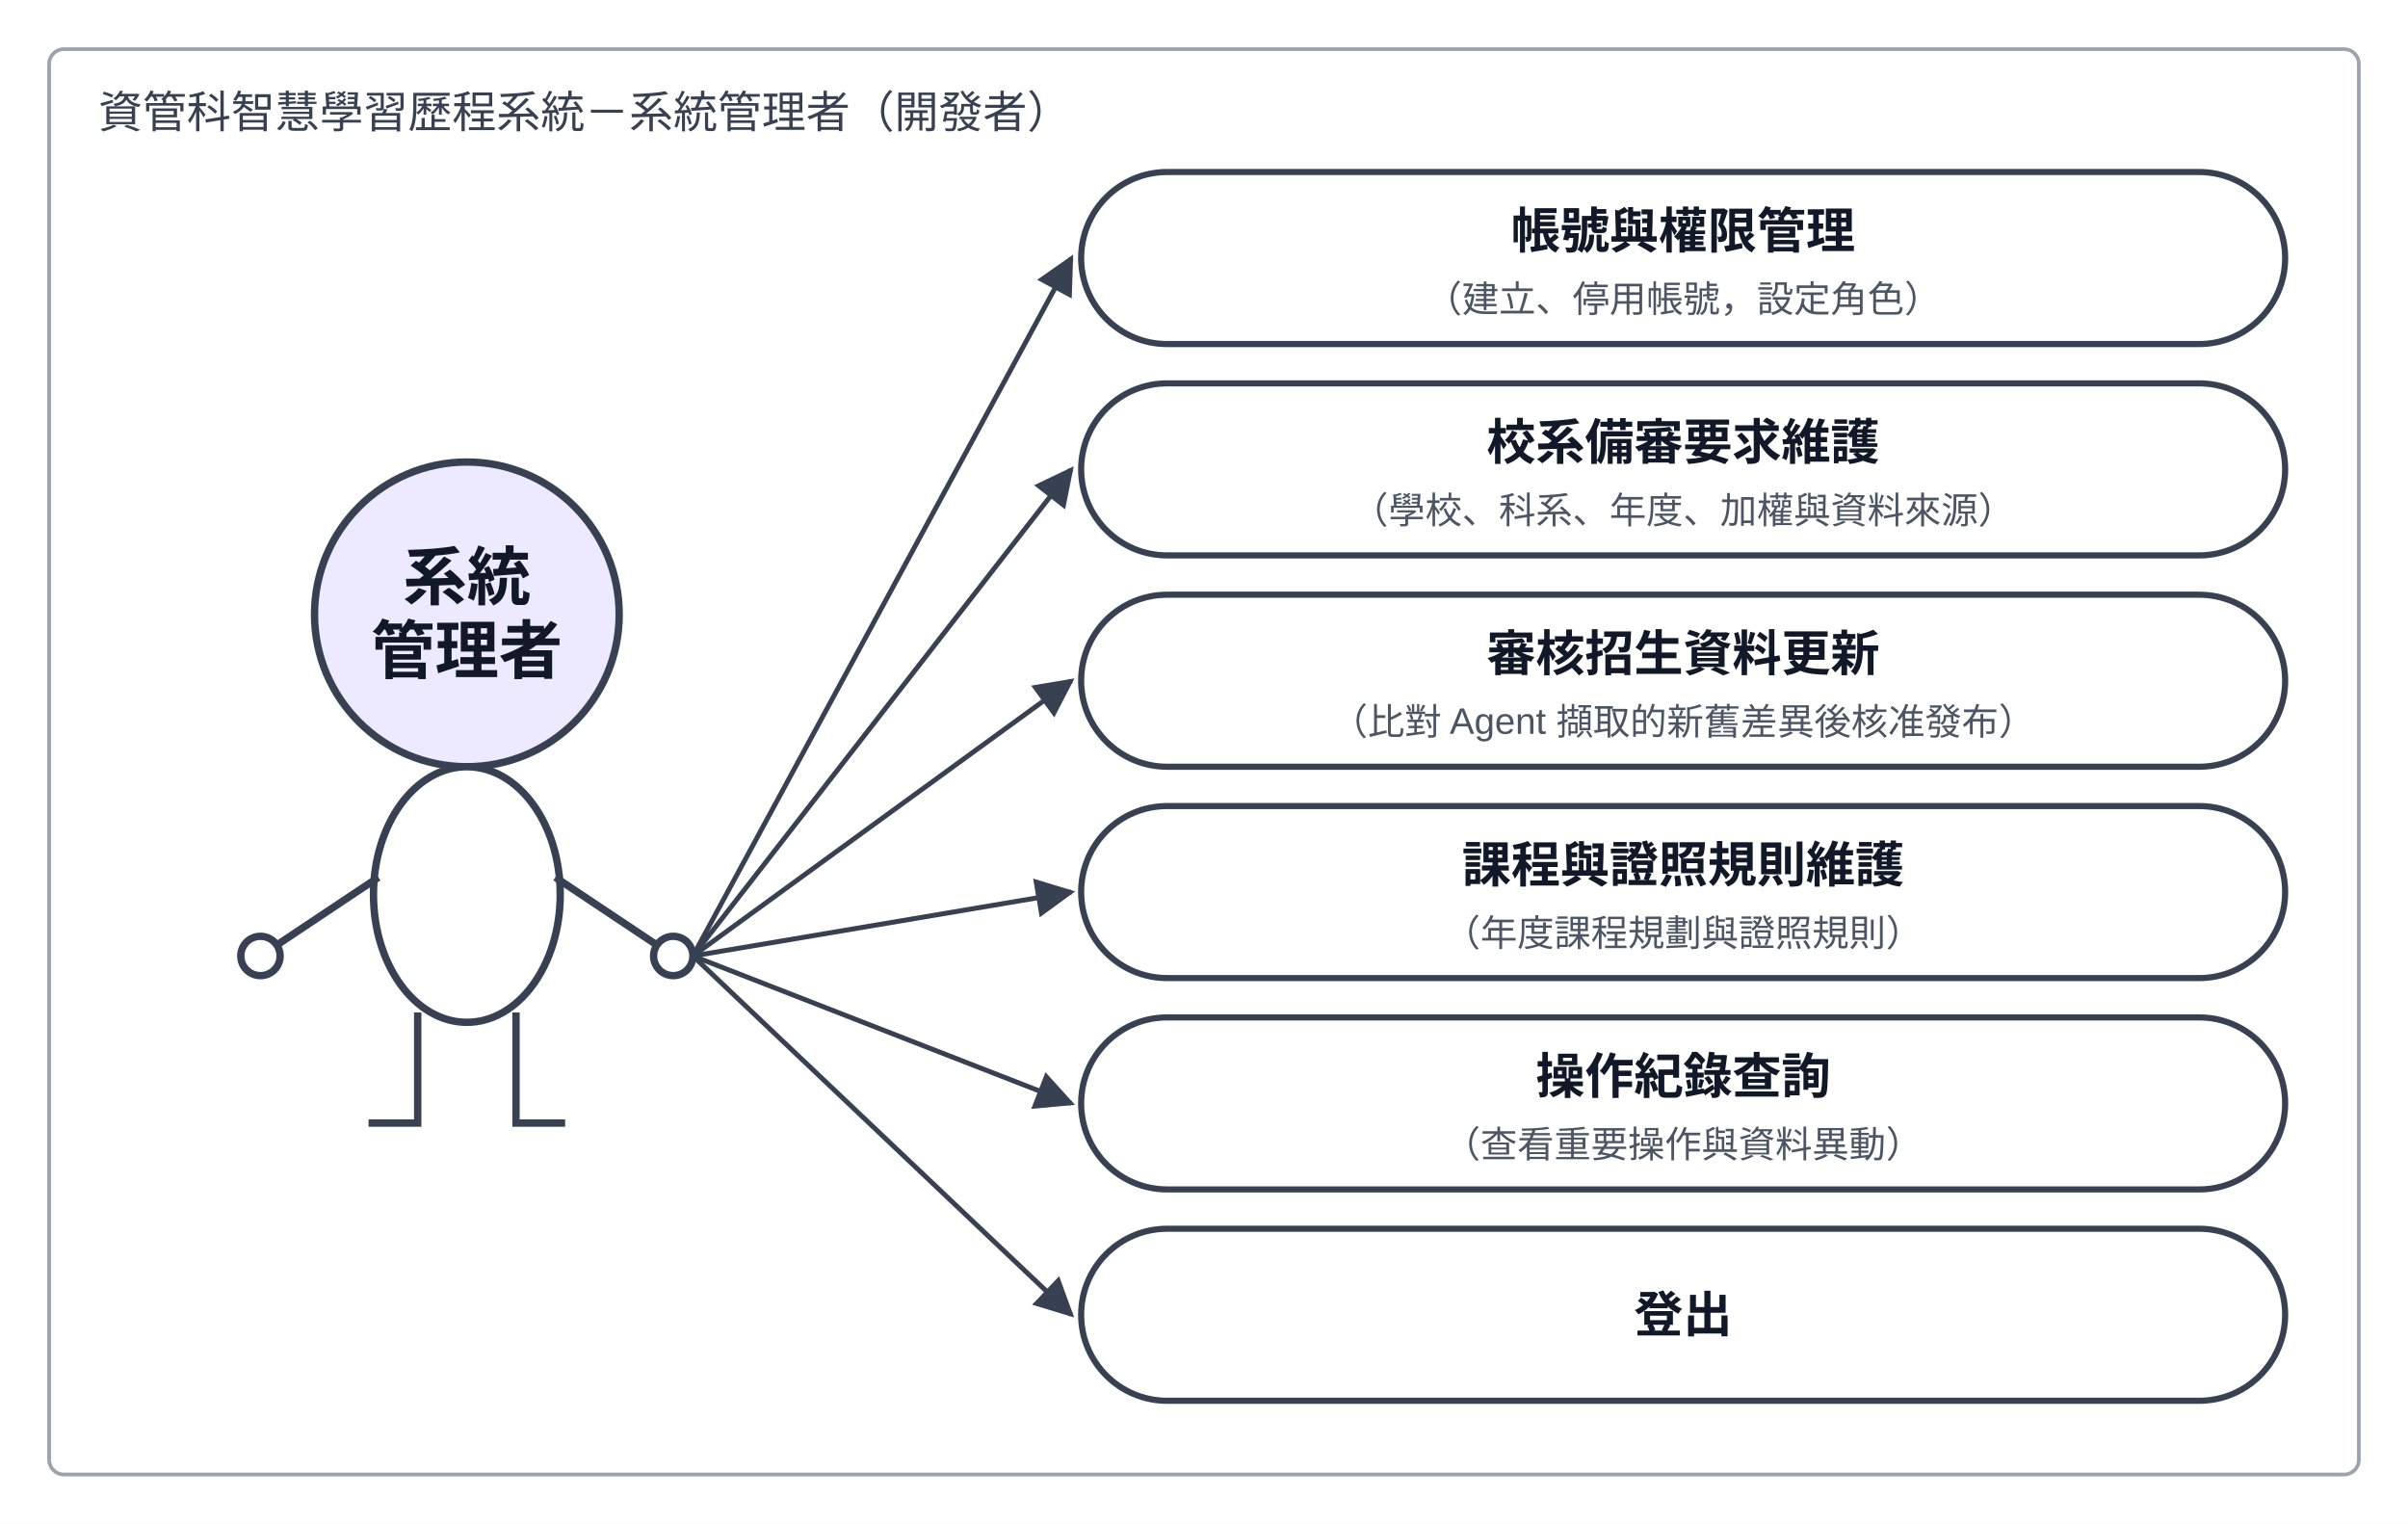
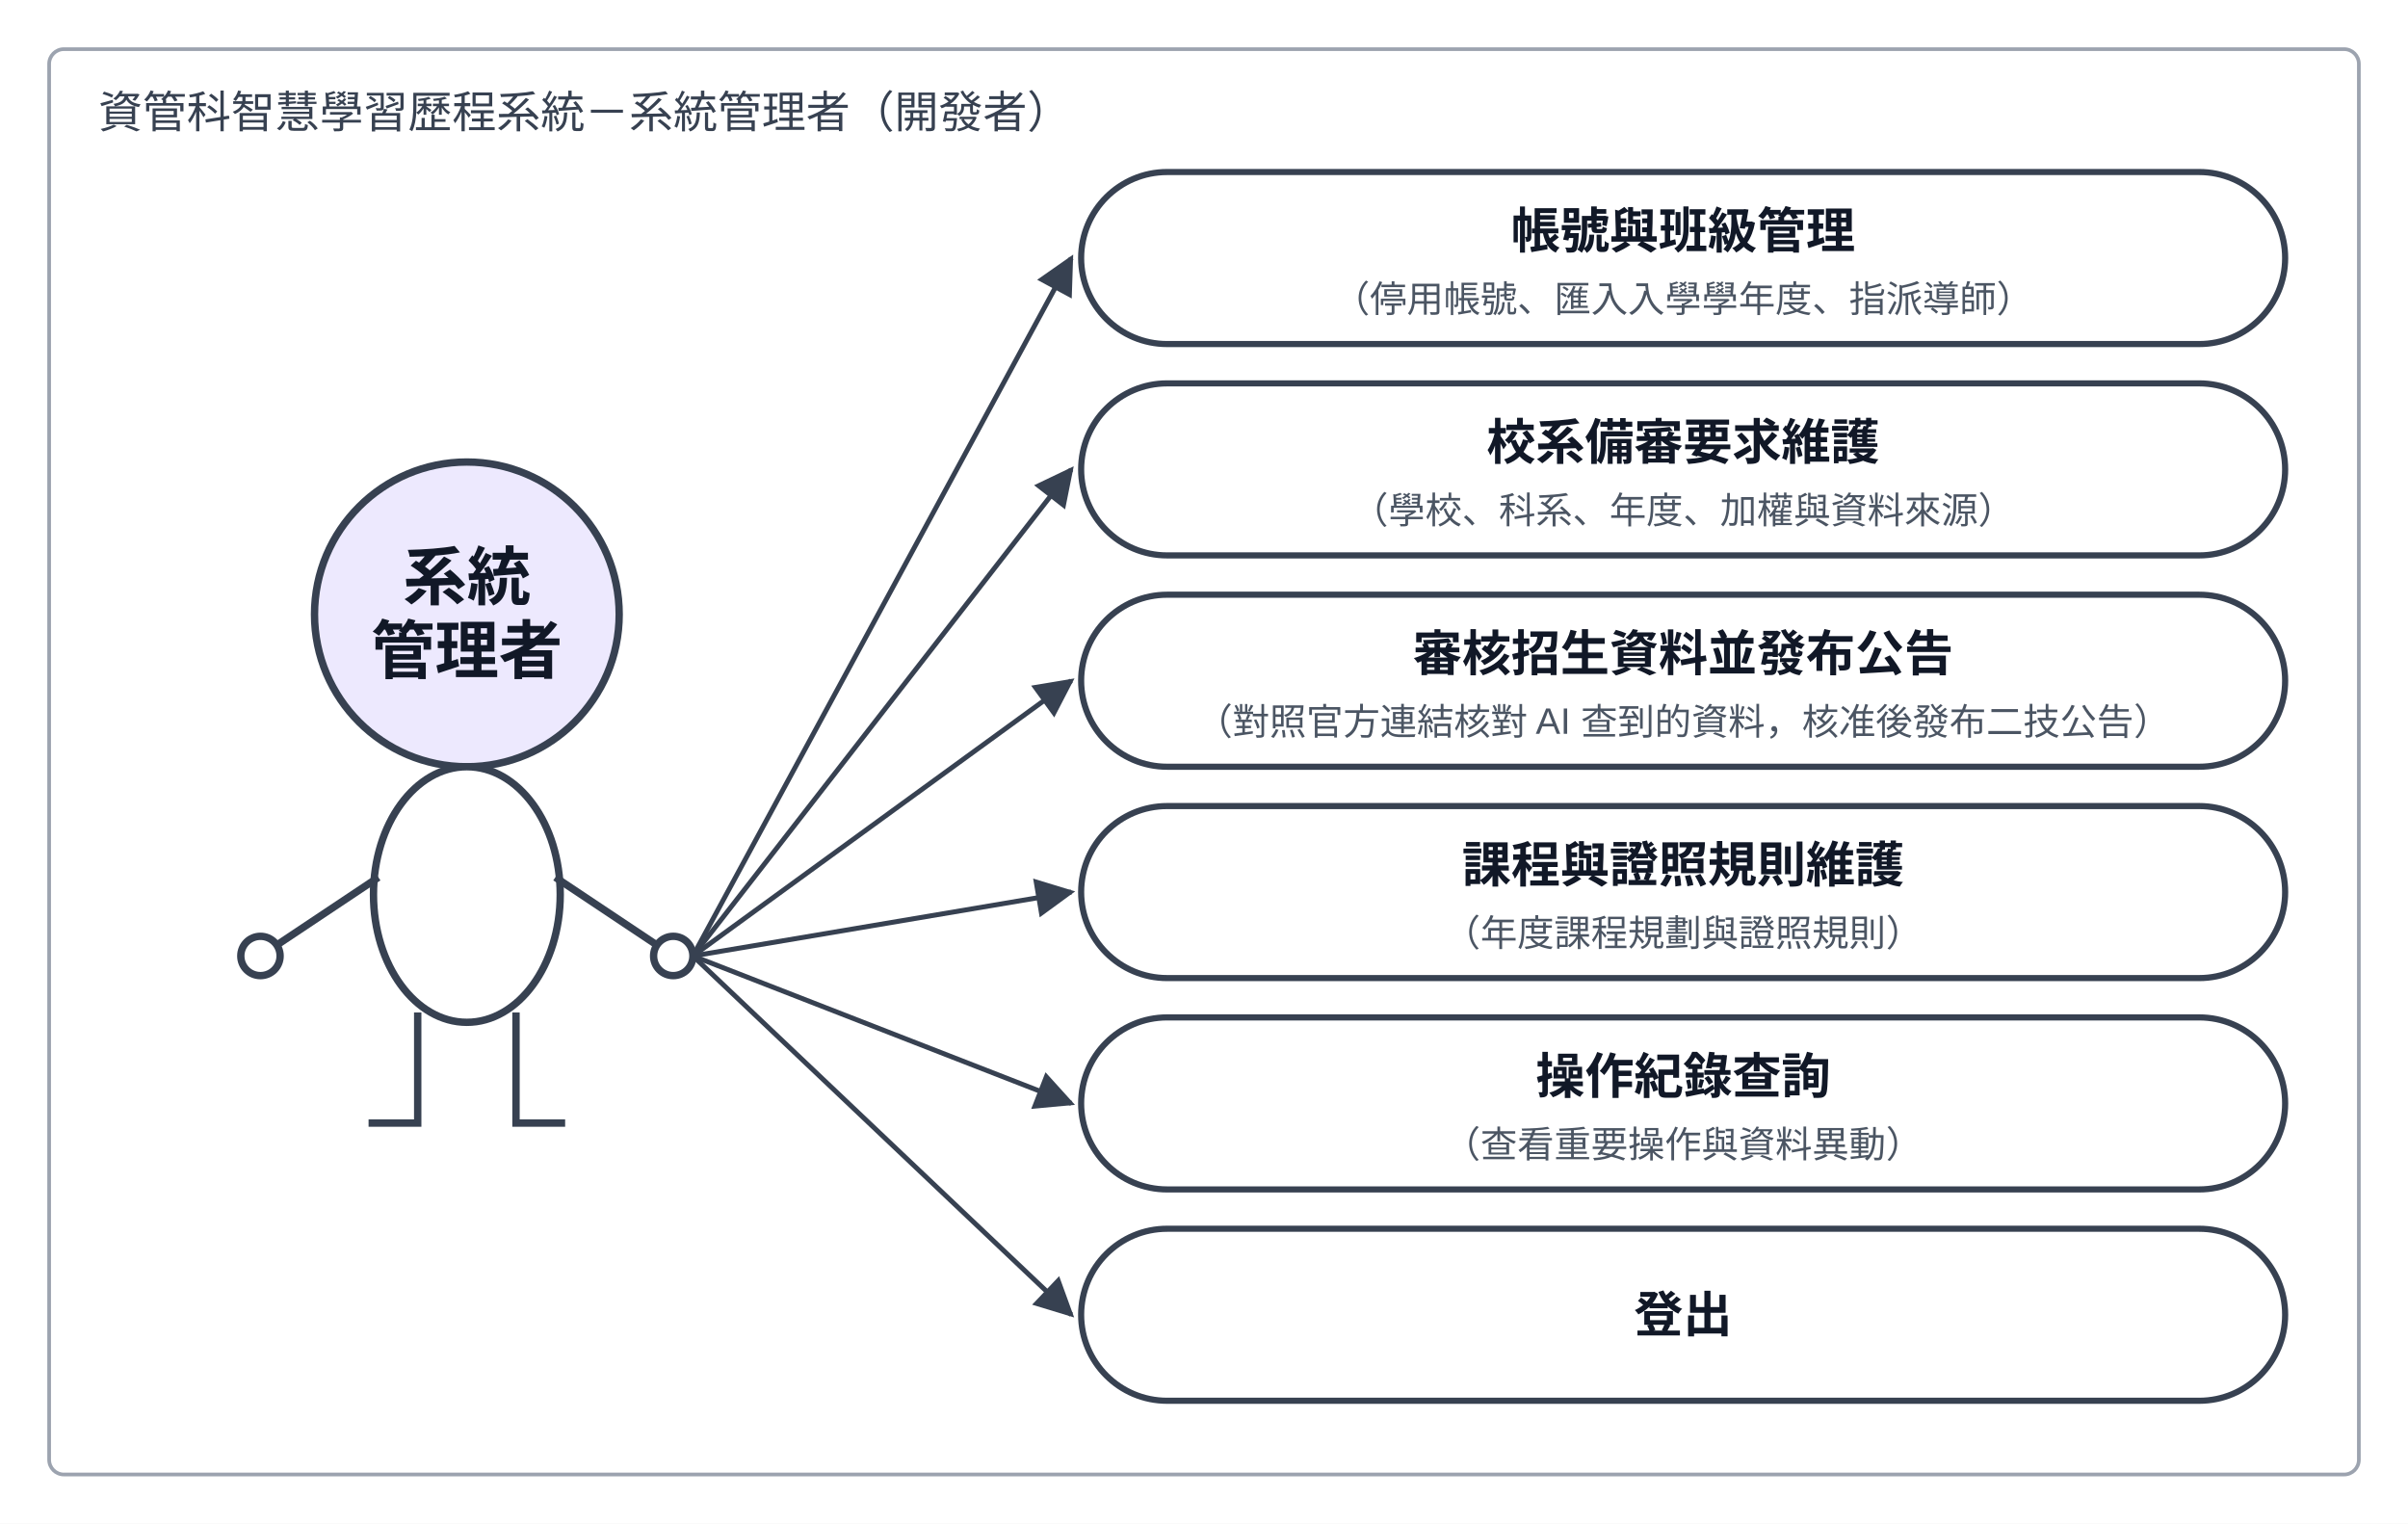
<svg xmlns="http://www.w3.org/2000/svg" width="980" height="620" viewBox="0 0 980 620" font-family="Microsoft JhengHei, Noto Sans TC, Arial, sans-serif">
  <rect width="980" height="620" fill="#FFFFFF" />
  <defs>
    <marker id="arrow" viewBox="0 0 10 10" refX="9" refY="5" markerWidth="8" markerHeight="8" orient="auto-start-reverse">
      <path d="M0,0 L10,5 L0,10 z" fill="#374151" />
    </marker>
  </defs>
  <rect x="20" y="20" width="940" height="580" fill="none" stroke="#9CA3AF" stroke-width="1.5" rx="6" />
  <text x="40" y="52" font-size="18" fill="#374151">資管科智慧學習歷程系統－系統管理者（開發者）</text>
  <circle cx="190" cy="250.0" r="62" fill="#EDE9FE" stroke="#374151" stroke-width="3" />
  <text x="190" y="244.0" font-size="26" font-weight="bold" text-anchor="middle" fill="#111827">系統</text>
  <text x="190" y="274.0" font-size="26" font-weight="bold" text-anchor="middle" fill="#111827">管理者</text>
  <ellipse cx="190" cy="364.0" rx="38" ry="52" fill="#FFFFFF" stroke="#374151" stroke-width="3" />
  <path d="M154,357.0 L112,385.0" stroke="#374151" stroke-width="3" fill="none" />
  <circle cx="106" cy="389.0" r="8" fill="#FFFFFF" stroke="#374151" stroke-width="3" />
  <path d="M226,357.0 L268,385.0" stroke="#374151" stroke-width="3" fill="none" />
  <circle cx="274" cy="389.0" r="8" fill="#FFFFFF" stroke="#374151" stroke-width="3" />
  <path d="M170,412.0 L170,457.0 L150,457.0" stroke="#374151" stroke-width="3" fill="none" />
  <path d="M210,412.0 L210,457.0 L230,457.0" stroke="#374151" stroke-width="3" fill="none" />
  <path d="M282,389.0 L436,105.0" stroke="#374151" stroke-width="2" fill="none" marker-end="url(#arrow)" />
  <rect x="440" y="70" width="490" height="70" rx="35.0" fill="#FFFFFF" stroke="#374151" stroke-width="2.5" />
-   <text x="685.0" y="101.0" font-size="20" font-weight="bold" text-anchor="middle" fill="#111827">帳號與權限管理</text>
-   <text x="685.0" y="127.0" font-size="15" text-anchor="middle" fill="#4B5563">（建立、停用帳號，設定角色）</text>
+   <text x="685.0" y="101.0" font-size="20" font-weight="bold" text-anchor="middle" fill="#111827">帳號與班級管理</text>
+   <text x="685.0" y="127.0" font-size="15" text-anchor="middle" fill="#4B5563">（停用帳號、匯入入學學年度、指派導師）</text>
  <path d="M282,389.0 L436,191.0" stroke="#374151" stroke-width="2" fill="none" marker-end="url(#arrow)" />
  <rect x="440" y="156" width="490" height="70" rx="35.0" fill="#FFFFFF" stroke="#374151" stroke-width="2.5" />
  <text x="685.0" y="187.0" font-size="20" font-weight="bold" text-anchor="middle" fill="#111827">校系備審要求維護</text>
  <text x="685.0" y="213.0" font-size="15" text-anchor="middle" fill="#4B5563">（學校、科系、年度、加權與資料來源）</text>
  <path d="M282,389.0 L436,277.0" stroke="#374151" stroke-width="2" fill="none" marker-end="url(#arrow)" />
  <rect x="440" y="242" width="490" height="70" rx="35.0" fill="#FFFFFF" stroke="#374151" stroke-width="2.5" />
-   <text x="685.0" y="273.0" font-size="20" font-weight="bold" text-anchor="middle" fill="#111827">審核招生資料更新</text>
-   <text x="685.0" y="299.0" font-size="15" text-anchor="middle" fill="#4B5563">（比對 Agent 擷取的新舊差異後核准發布）</text>
+   <text x="685.0" y="273.0" font-size="20" font-weight="bold" text-anchor="middle" fill="#111827">審核招生資料並發布公告</text>
+   <text x="685.0" y="299.0" font-size="15" text-anchor="middle" fill="#4B5563">（對照官方連結核對 AI 查到的資料，核准後發布二技公告）</text>
  <path d="M282,389.0 L436,363.0" stroke="#374151" stroke-width="2" fill="none" marker-end="url(#arrow)" />
  <rect x="440" y="328" width="490" height="70" rx="35.0" fill="#FFFFFF" stroke="#374151" stroke-width="2.5" />
  <text x="685.0" y="359.0" font-size="20" font-weight="bold" text-anchor="middle" fill="#111827">課程與證照規則維護</text>
  <text x="685.0" y="385.0" font-size="15" text-anchor="middle" fill="#4B5563">（年度課程規劃與證照規則）</text>
  <path d="M282,389.0 L436,449.0" stroke="#374151" stroke-width="2" fill="none" marker-end="url(#arrow)" />
  <rect x="440" y="414" width="490" height="70" rx="35.0" fill="#FFFFFF" stroke="#374151" stroke-width="2.5" />
  <text x="685.0" y="445.0" font-size="20" font-weight="bold" text-anchor="middle" fill="#111827">操作紀錄查詢</text>
  <text x="685.0" y="471.0" font-size="15" text-anchor="middle" fill="#4B5563">（查看重要操作與資料異動）</text>
  <path d="M282,389.0 L436,535.0" stroke="#374151" stroke-width="2" fill="none" marker-end="url(#arrow)" />
  <rect x="440" y="500" width="490" height="70" rx="35.0" fill="#FFFFFF" stroke="#374151" stroke-width="2.5" />
  <text x="685.0" y="542.0" font-size="20" font-weight="bold" text-anchor="middle" fill="#111827">登出</text>
</svg>
